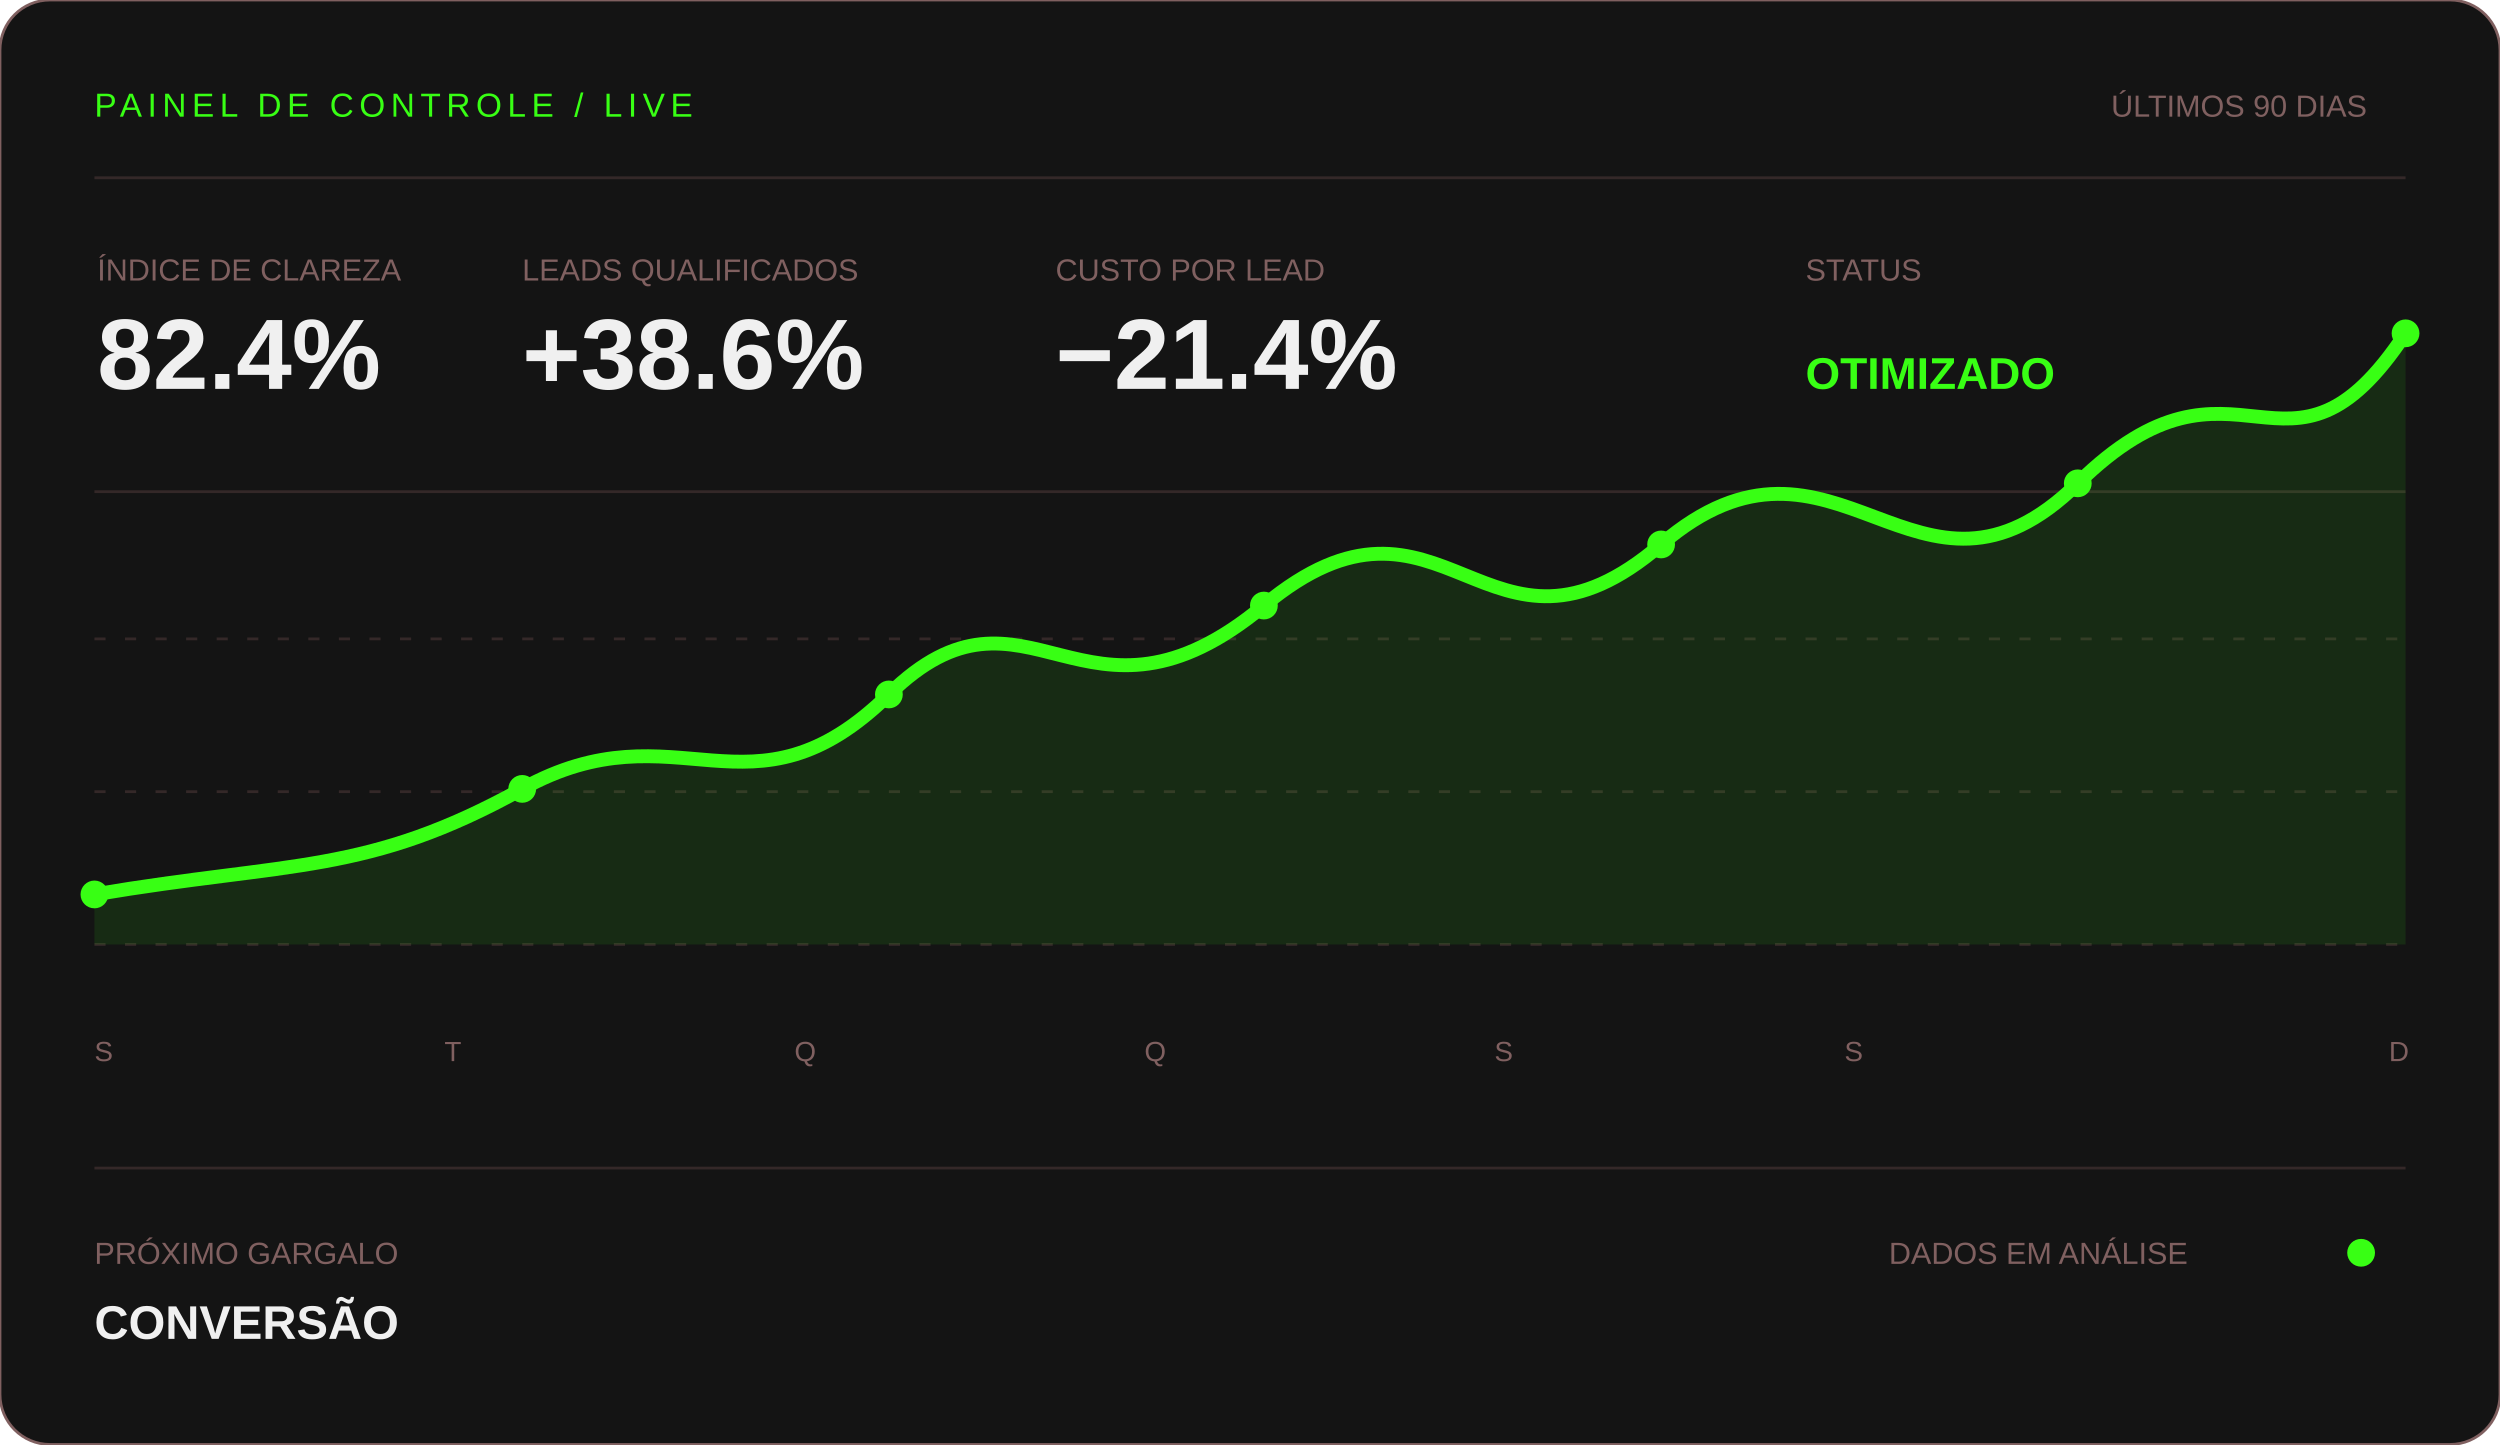
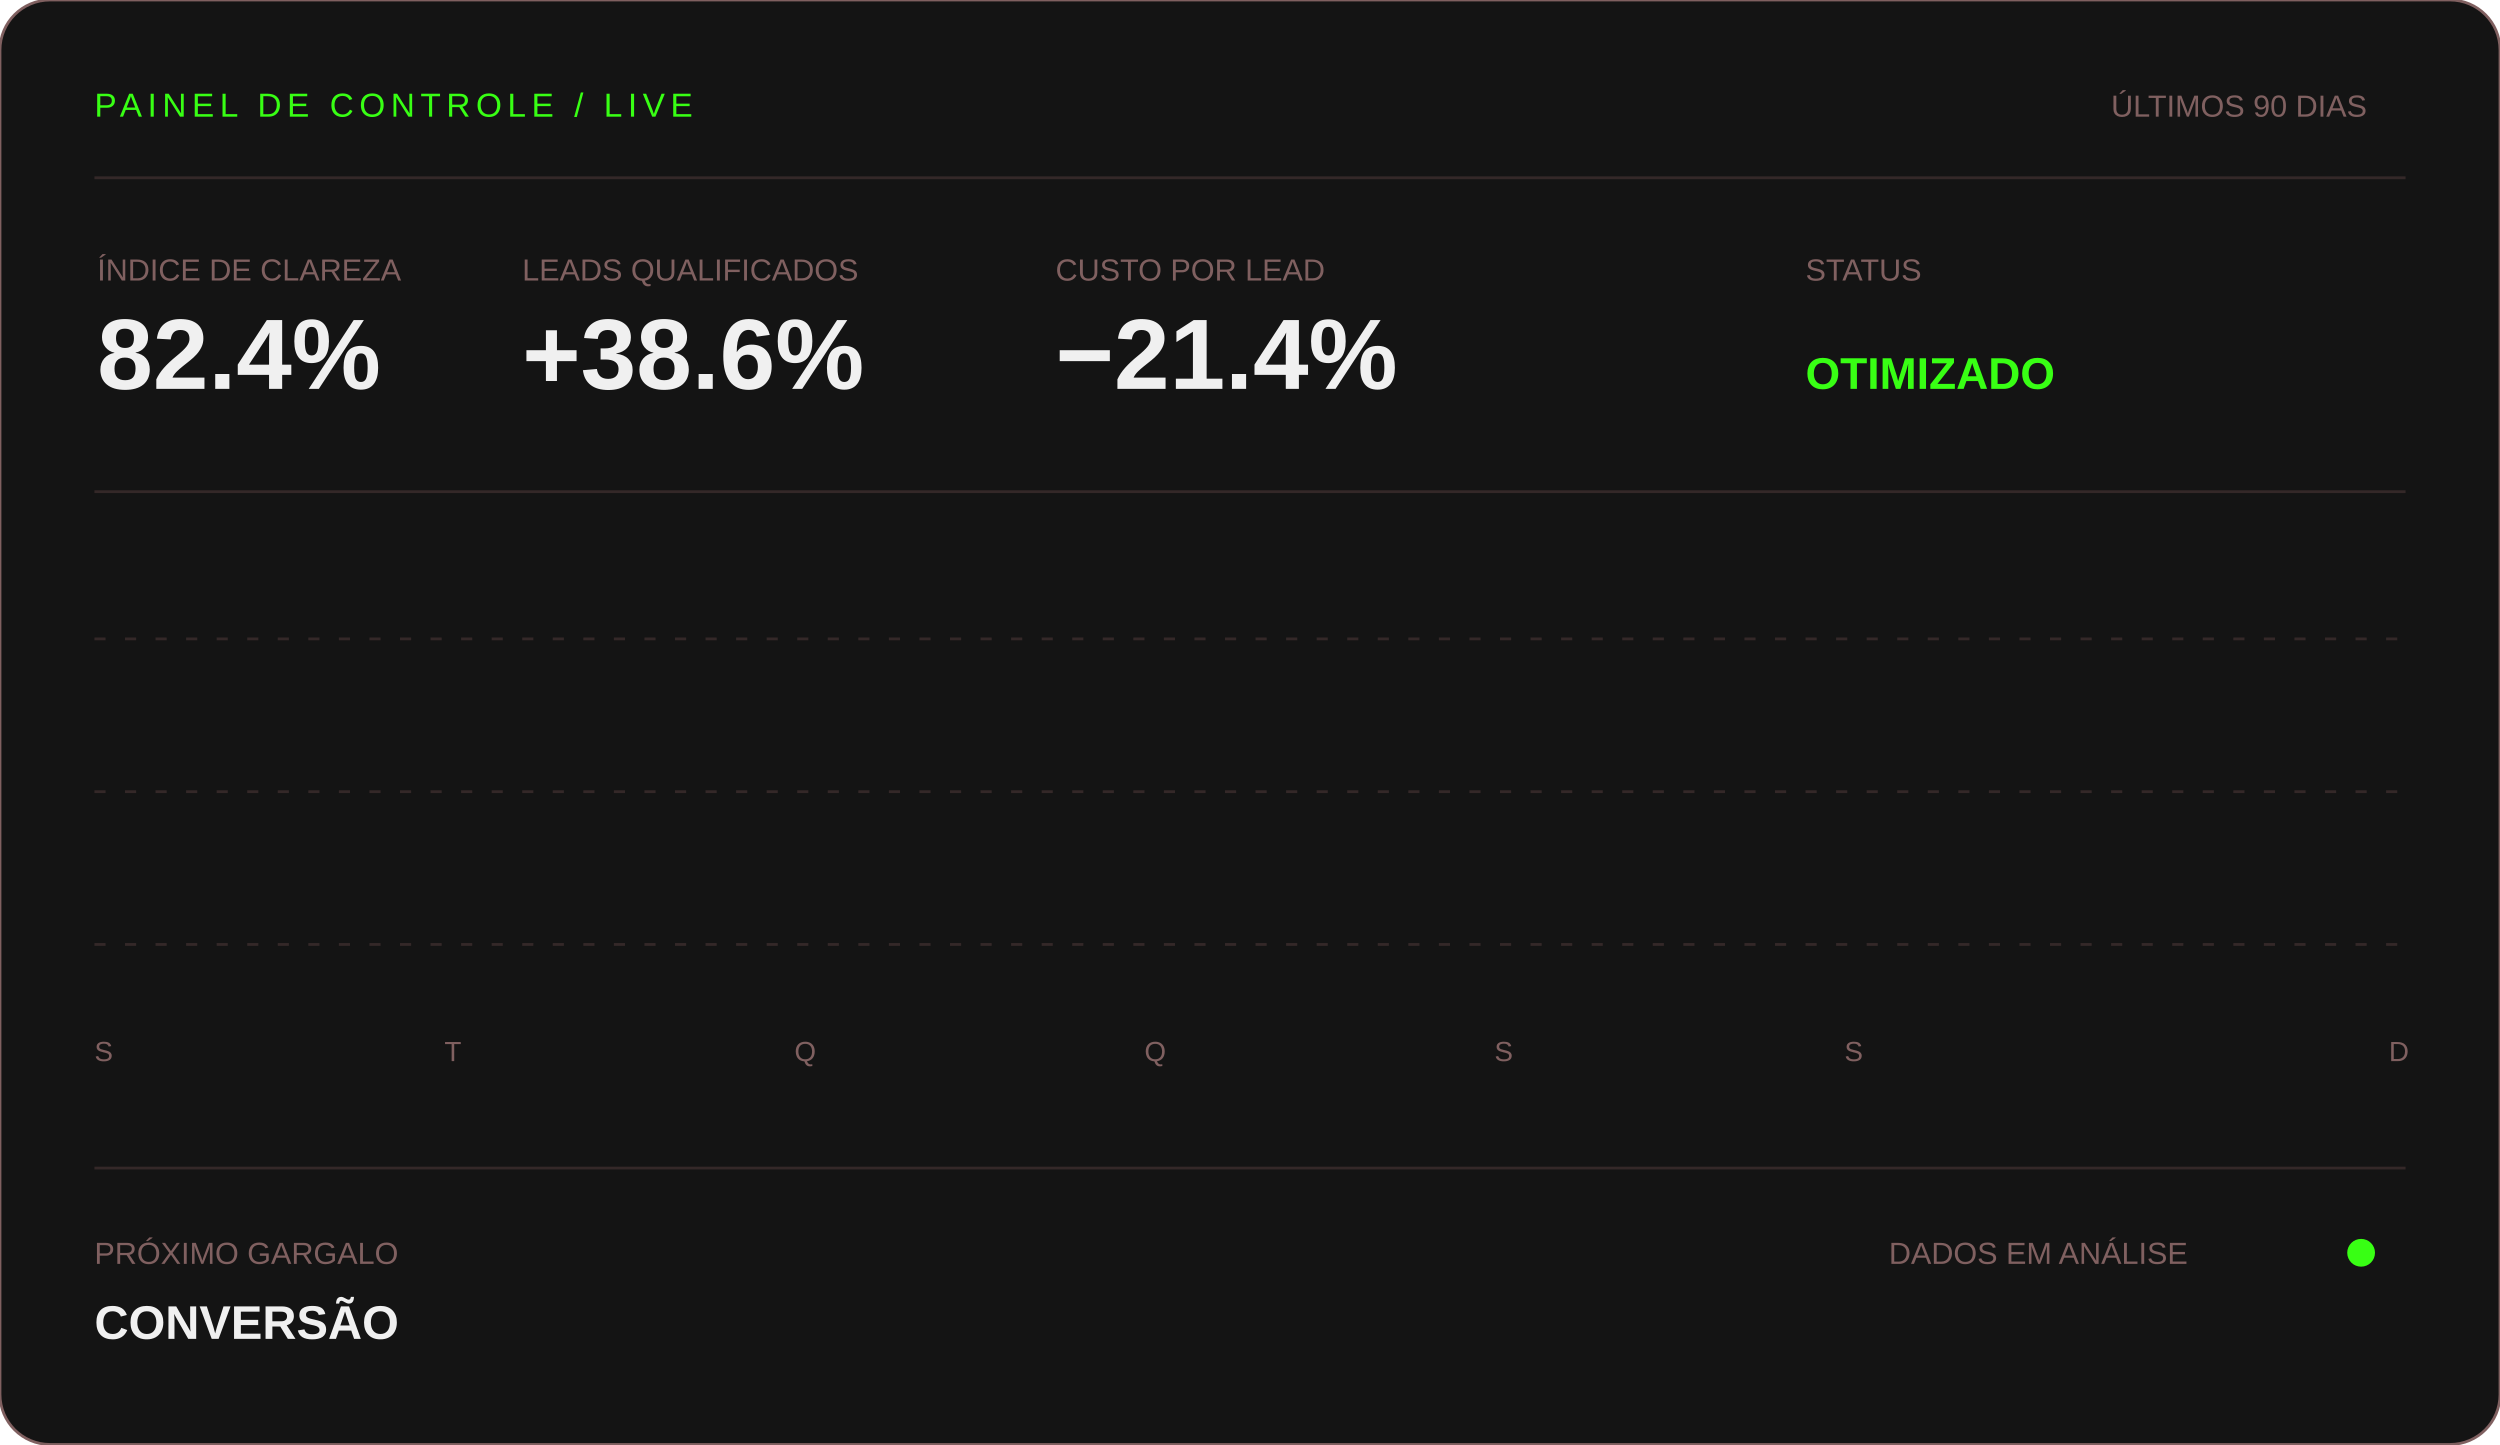
<svg xmlns="http://www.w3.org/2000/svg" viewBox="0 0 900 520" role="img" aria-labelledby="title">
+   <style>
+     @keyframes drawLine {
+       from { stroke-dashoffset: 1000; }
+       to { stroke-dashoffset: 0; }
+     }
+     @keyframes fadeFill {
+       from { opacity: 0; transform: translateY(10px); }
+       to { opacity: 1; transform: translateY(0); }
+     }
+     @keyframes popDot {
+       0% { transform: scale(0); opacity: 0; }
+       70% { transform: scale(1.5); opacity: 1; }
+       100% { transform: scale(1); opacity: 1; }
+     }
+     .graph-line {
+       stroke-dasharray: 1000;
+       stroke-dashoffset: 1000;
+       animation: drawLine 2s cubic-bezier(0.2, 0.8, 0.2, 1) forwards;
+     }
+     .graph-fill {
+       opacity: 0;
+       animation: fadeFill 1.5s cubic-bezier(0.2, 0.8, 0.2, 1) 0.5s forwards;
+     }
+     .graph-dot {
+       transform: scale(0);
+       transform-origin: center;
+       animation: popDot 0.6s cubic-bezier(0.34, 1.56, 0.64, 1) forwards;
+     }
+     .graph-dot:nth-child(1) { animation-delay: 0.1s; transform-origin: 34px 322px; }
+     .graph-dot:nth-child(2) { animation-delay: 0.3s; transform-origin: 188px 284px; }
+     .graph-dot:nth-child(3) { animation-delay: 0.5s; transform-origin: 320px 250px; }
+     .graph-dot:nth-child(4) { animation-delay: 0.7s; transform-origin: 455px 218px; }
+     .graph-dot:nth-child(5) { animation-delay: 0.9s; transform-origin: 598px 196px; }
+     .graph-dot:nth-child(6) { animation-delay: 1.1s; transform-origin: 748px 174px; }
+     .graph-dot:nth-child(7) { animation-delay: 1.3s; transform-origin: 866px 120px; }
+     
+     @keyframes pulseIndicator {
+       0% { opacity: 0.4; transform: scale(0.9); }
+       50% { opacity: 1; transform: scale(1.1); }
+       100% { opacity: 0.4; transform: scale(0.9); }
+     }
+     .indicator-dot {
+       transform-origin: 850px 451px;
+       animation: pulseIndicator 2s ease-in-out infinite;
+     }
+   </style>
  <rect width="900" height="520" rx="18" fill="#141414" stroke="#806060" />
  <g font-family="Arial, Helvetica, sans-serif">
    <text x="34" y="42" fill="#38FF14" font-size="12" letter-spacing="2">PAINEL DE CONTROLE / LIVE</text>
    <text x="760" y="42" fill="#806060" font-size="11">ÚLTIMOS 90 DIAS</text>
    <line x1="34" y1="64" x2="866" y2="64" stroke="#342828" />
    <text x="35" y="101" fill="#806060" font-size="11">ÍNDICE DE CLAREZA</text>
    <text x="35" y="140" fill="#F0F0F0" font-size="36" font-weight="700">82.4%</text>
    <text x="188" y="101" fill="#806060" font-size="11">LEADS QUALIFICADOS</text>
    <text x="188" y="140" fill="#F0F0F0" font-size="36" font-weight="700">+38.6%</text>
    <text x="380" y="101" fill="#806060" font-size="11">CUSTO POR LEAD</text>
    <text x="380" y="140" fill="#F0F0F0" font-size="36" font-weight="700">−21.4%</text>
    <text x="650" y="101" fill="#806060" font-size="11">STATUS</text>
    <text x="650" y="140" fill="#38FF14" font-size="16" font-weight="700">OTIMIZADO</text>
    <line x1="34" y1="177" x2="866" y2="177" stroke="#342828" />
    <g stroke="#342828" stroke-dasharray="4 7">
      <line x1="34" y1="230" x2="866" y2="230" />
      <line x1="34" y1="285" x2="866" y2="285" />
      <line x1="34" y1="340" x2="866" y2="340" />
    </g>
-     <path d="M34 322 C105 310 132 315 188 284 S270 299 320 250 S390 272 455 218 S535 250 598 196 S690 231 748 174 S823 185 866 120 L866 340 L34 340 Z" fill="#38FF14" fill-opacity=".1" />
-     <path d="M34 322 C105 310 132 315 188 284 S270 299 320 250 S390 272 455 218 S535 250 598 196 S690 231 748 174 S823 185 866 120" fill="none" stroke="#38FF14" stroke-width="5" stroke-linecap="round" />
+     <path class="graph-fill" d="M34 322 C105 310 132 315 188 284 S270 299 320 250 S390 272 455 218 S535 250 598 196 S690 231 748 174 S823 185 866 120 L866 340 L34 340 Z" fill="#38FF14" fill-opacity=".1" />
+     <path class="graph-line" d="M34 322 C105 310 132 315 188 284 S270 299 320 250 S390 272 455 218 S535 250 598 196 S690 231 748 174 S823 185 866 120" fill="none" stroke="#38FF14" stroke-width="5" stroke-linecap="round" />
    <g fill="#38FF14">
-       <circle cx="34" cy="322" r="5" />
-       <circle cx="188" cy="284" r="5" />
-       <circle cx="320" cy="250" r="5" />
-       <circle cx="455" cy="218" r="5" />
-       <circle cx="598" cy="196" r="5" />
-       <circle cx="748" cy="174" r="5" />
-       <circle cx="866" cy="120" r="5" />
+       <circle class="graph-dot" cx="34" cy="322" r="5" />
+       <circle class="graph-dot" cx="188" cy="284" r="5" />
+       <circle class="graph-dot" cx="320" cy="250" r="5" />
+       <circle class="graph-dot" cx="455" cy="218" r="5" />
+       <circle class="graph-dot" cx="598" cy="196" r="5" />
+       <circle class="graph-dot" cx="748" cy="174" r="5" />
+       <circle class="graph-dot" cx="866" cy="120" r="5" />
    </g>
    <text x="34" y="382" fill="#806060" font-size="10">S</text>
    <text x="160" y="382" fill="#806060" font-size="10">T</text>
    <text x="286" y="382" fill="#806060" font-size="10">Q</text>
    <text x="412" y="382" fill="#806060" font-size="10">Q</text>
    <text x="538" y="382" fill="#806060" font-size="10">S</text>
    <text x="664" y="382" fill="#806060" font-size="10">S</text>
    <text x="860" y="382" fill="#806060" font-size="10">D</text>
    <rect x="34" y="420" width="832" height="1" fill="#342828" />
    <text x="34" y="455" fill="#806060" font-size="11">PRÓXIMO GARGALO</text>
    <text x="34" y="482" fill="#F0F0F0" font-size="17" font-weight="700">CONVERSÃO</text>
    <text x="680" y="455" fill="#806060" font-size="11">DADOS EM ANÁLISE</text>
-     <circle cx="850" cy="451" r="5" fill="#38FF14" />
+     <circle class="indicator-dot" cx="850" cy="451" r="5" fill="#38FF14" />
  </g>
</svg>
